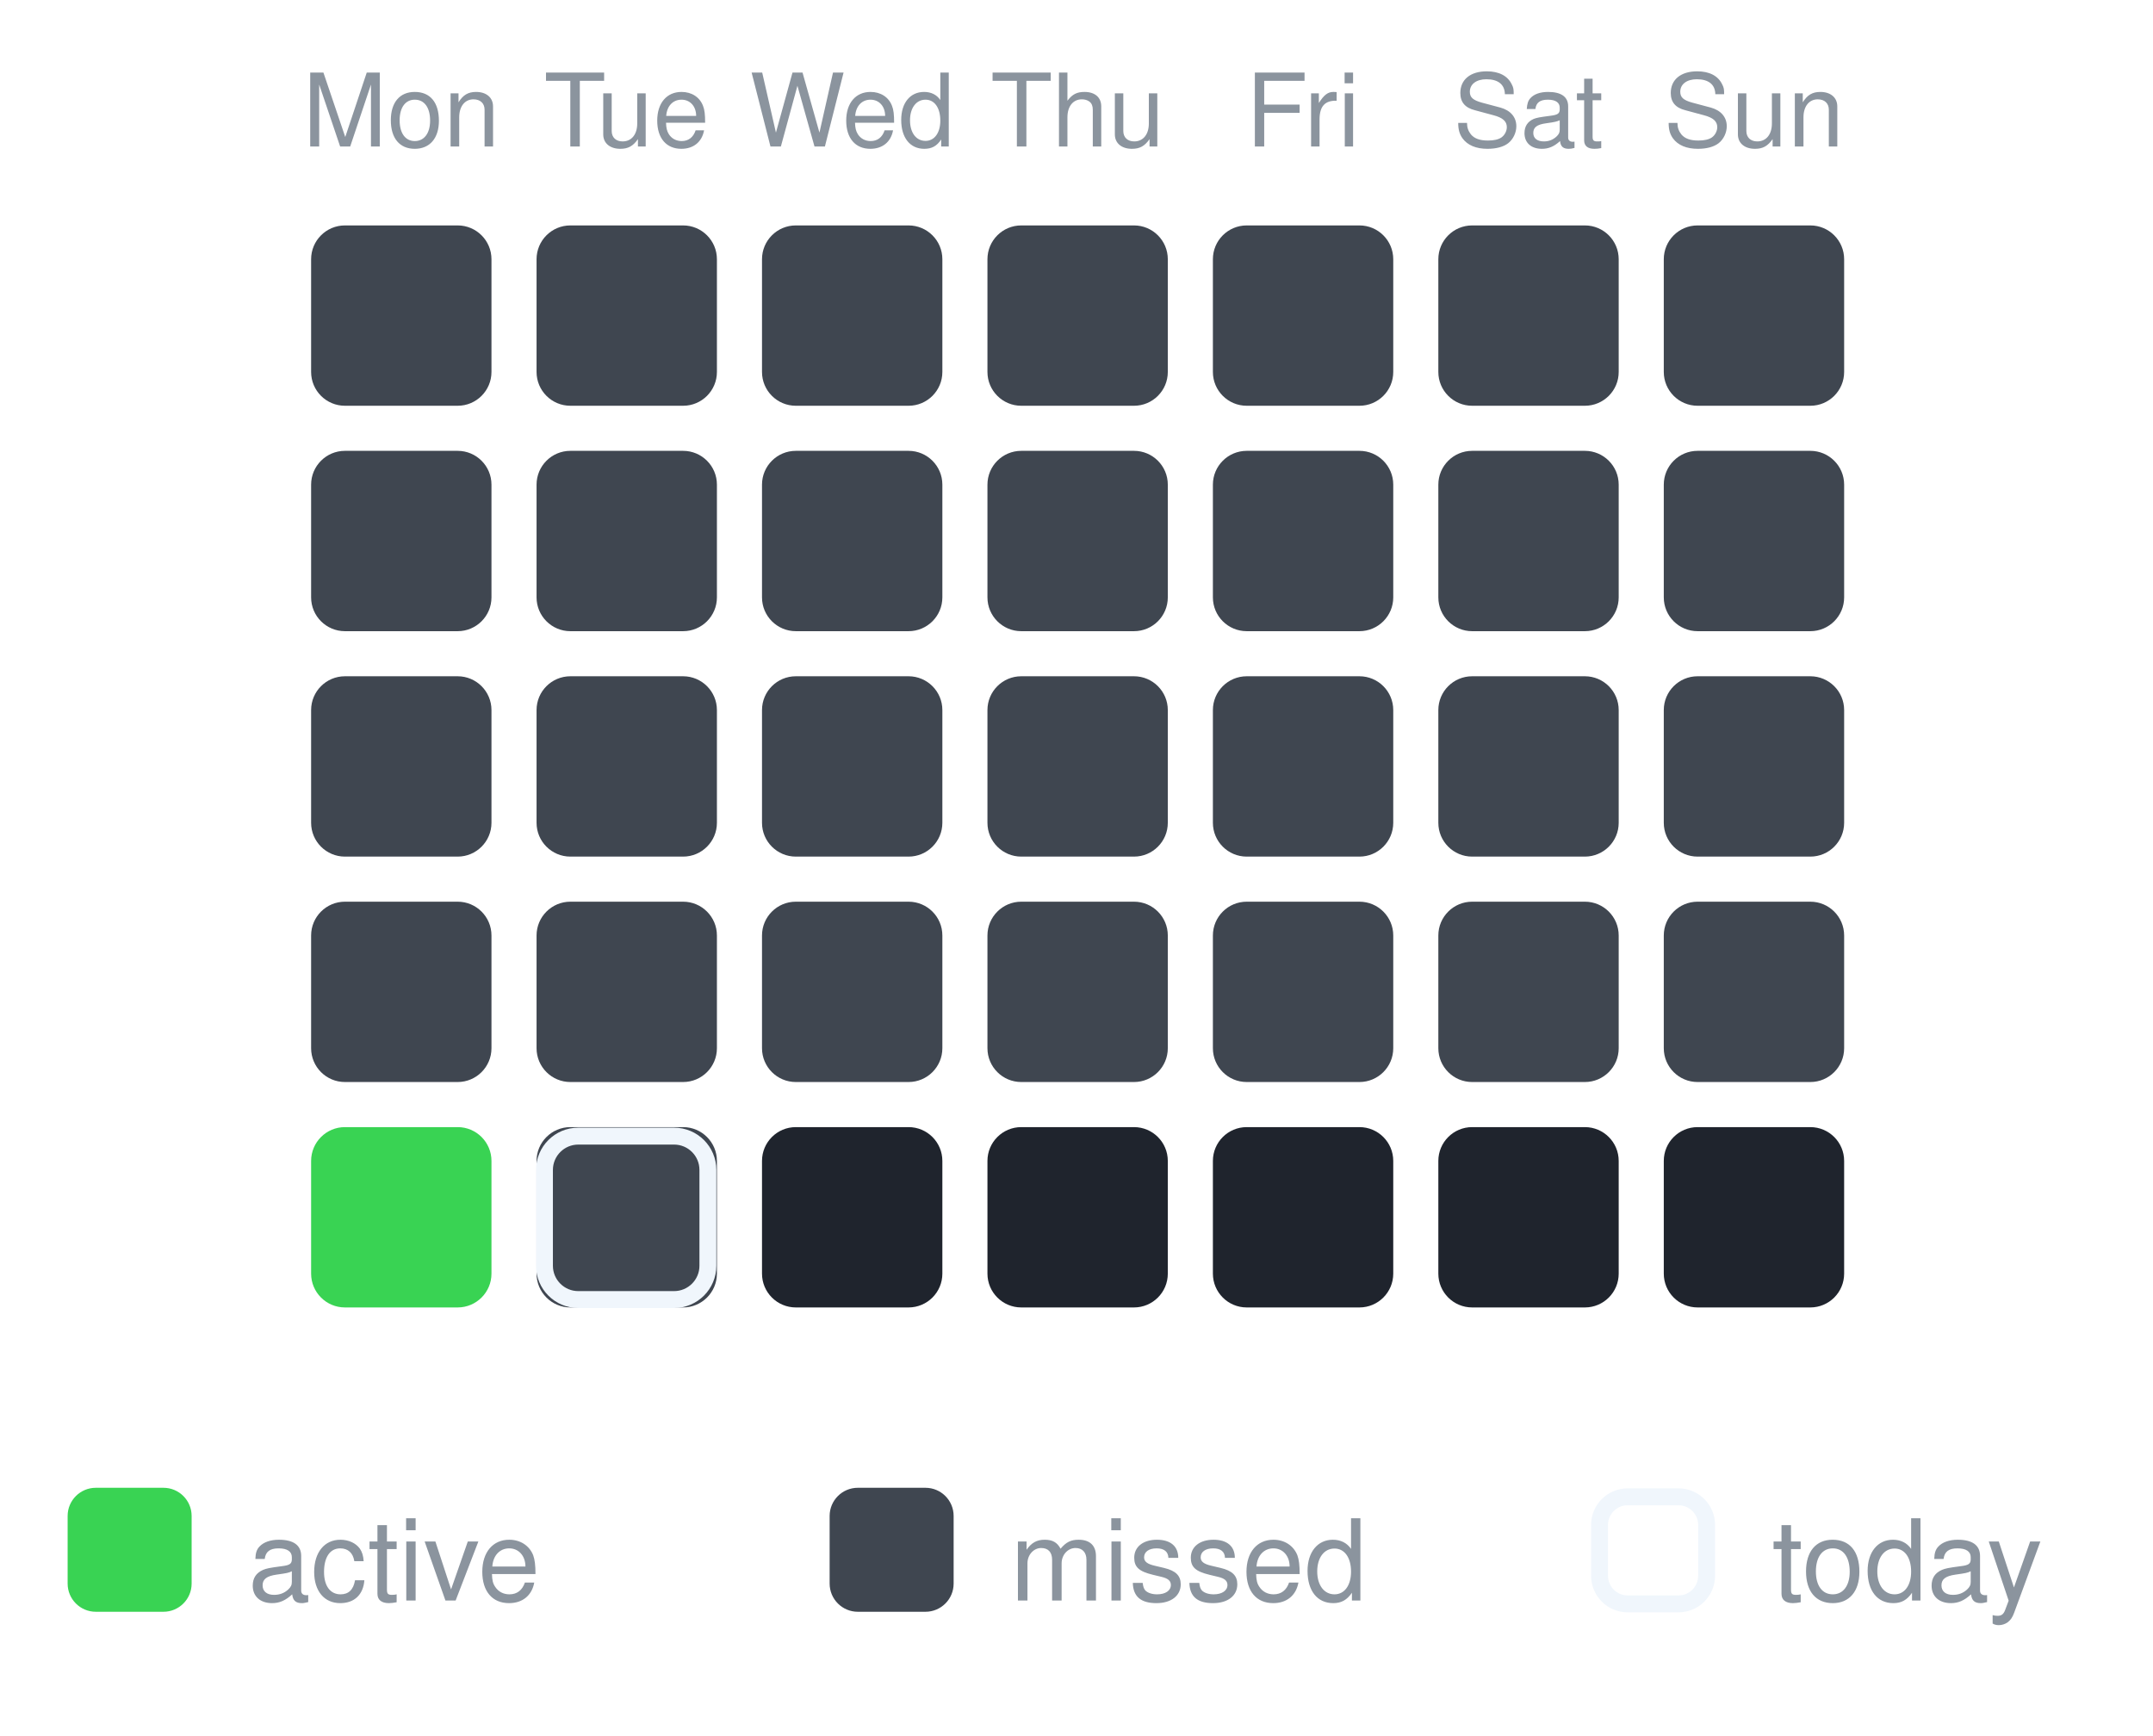
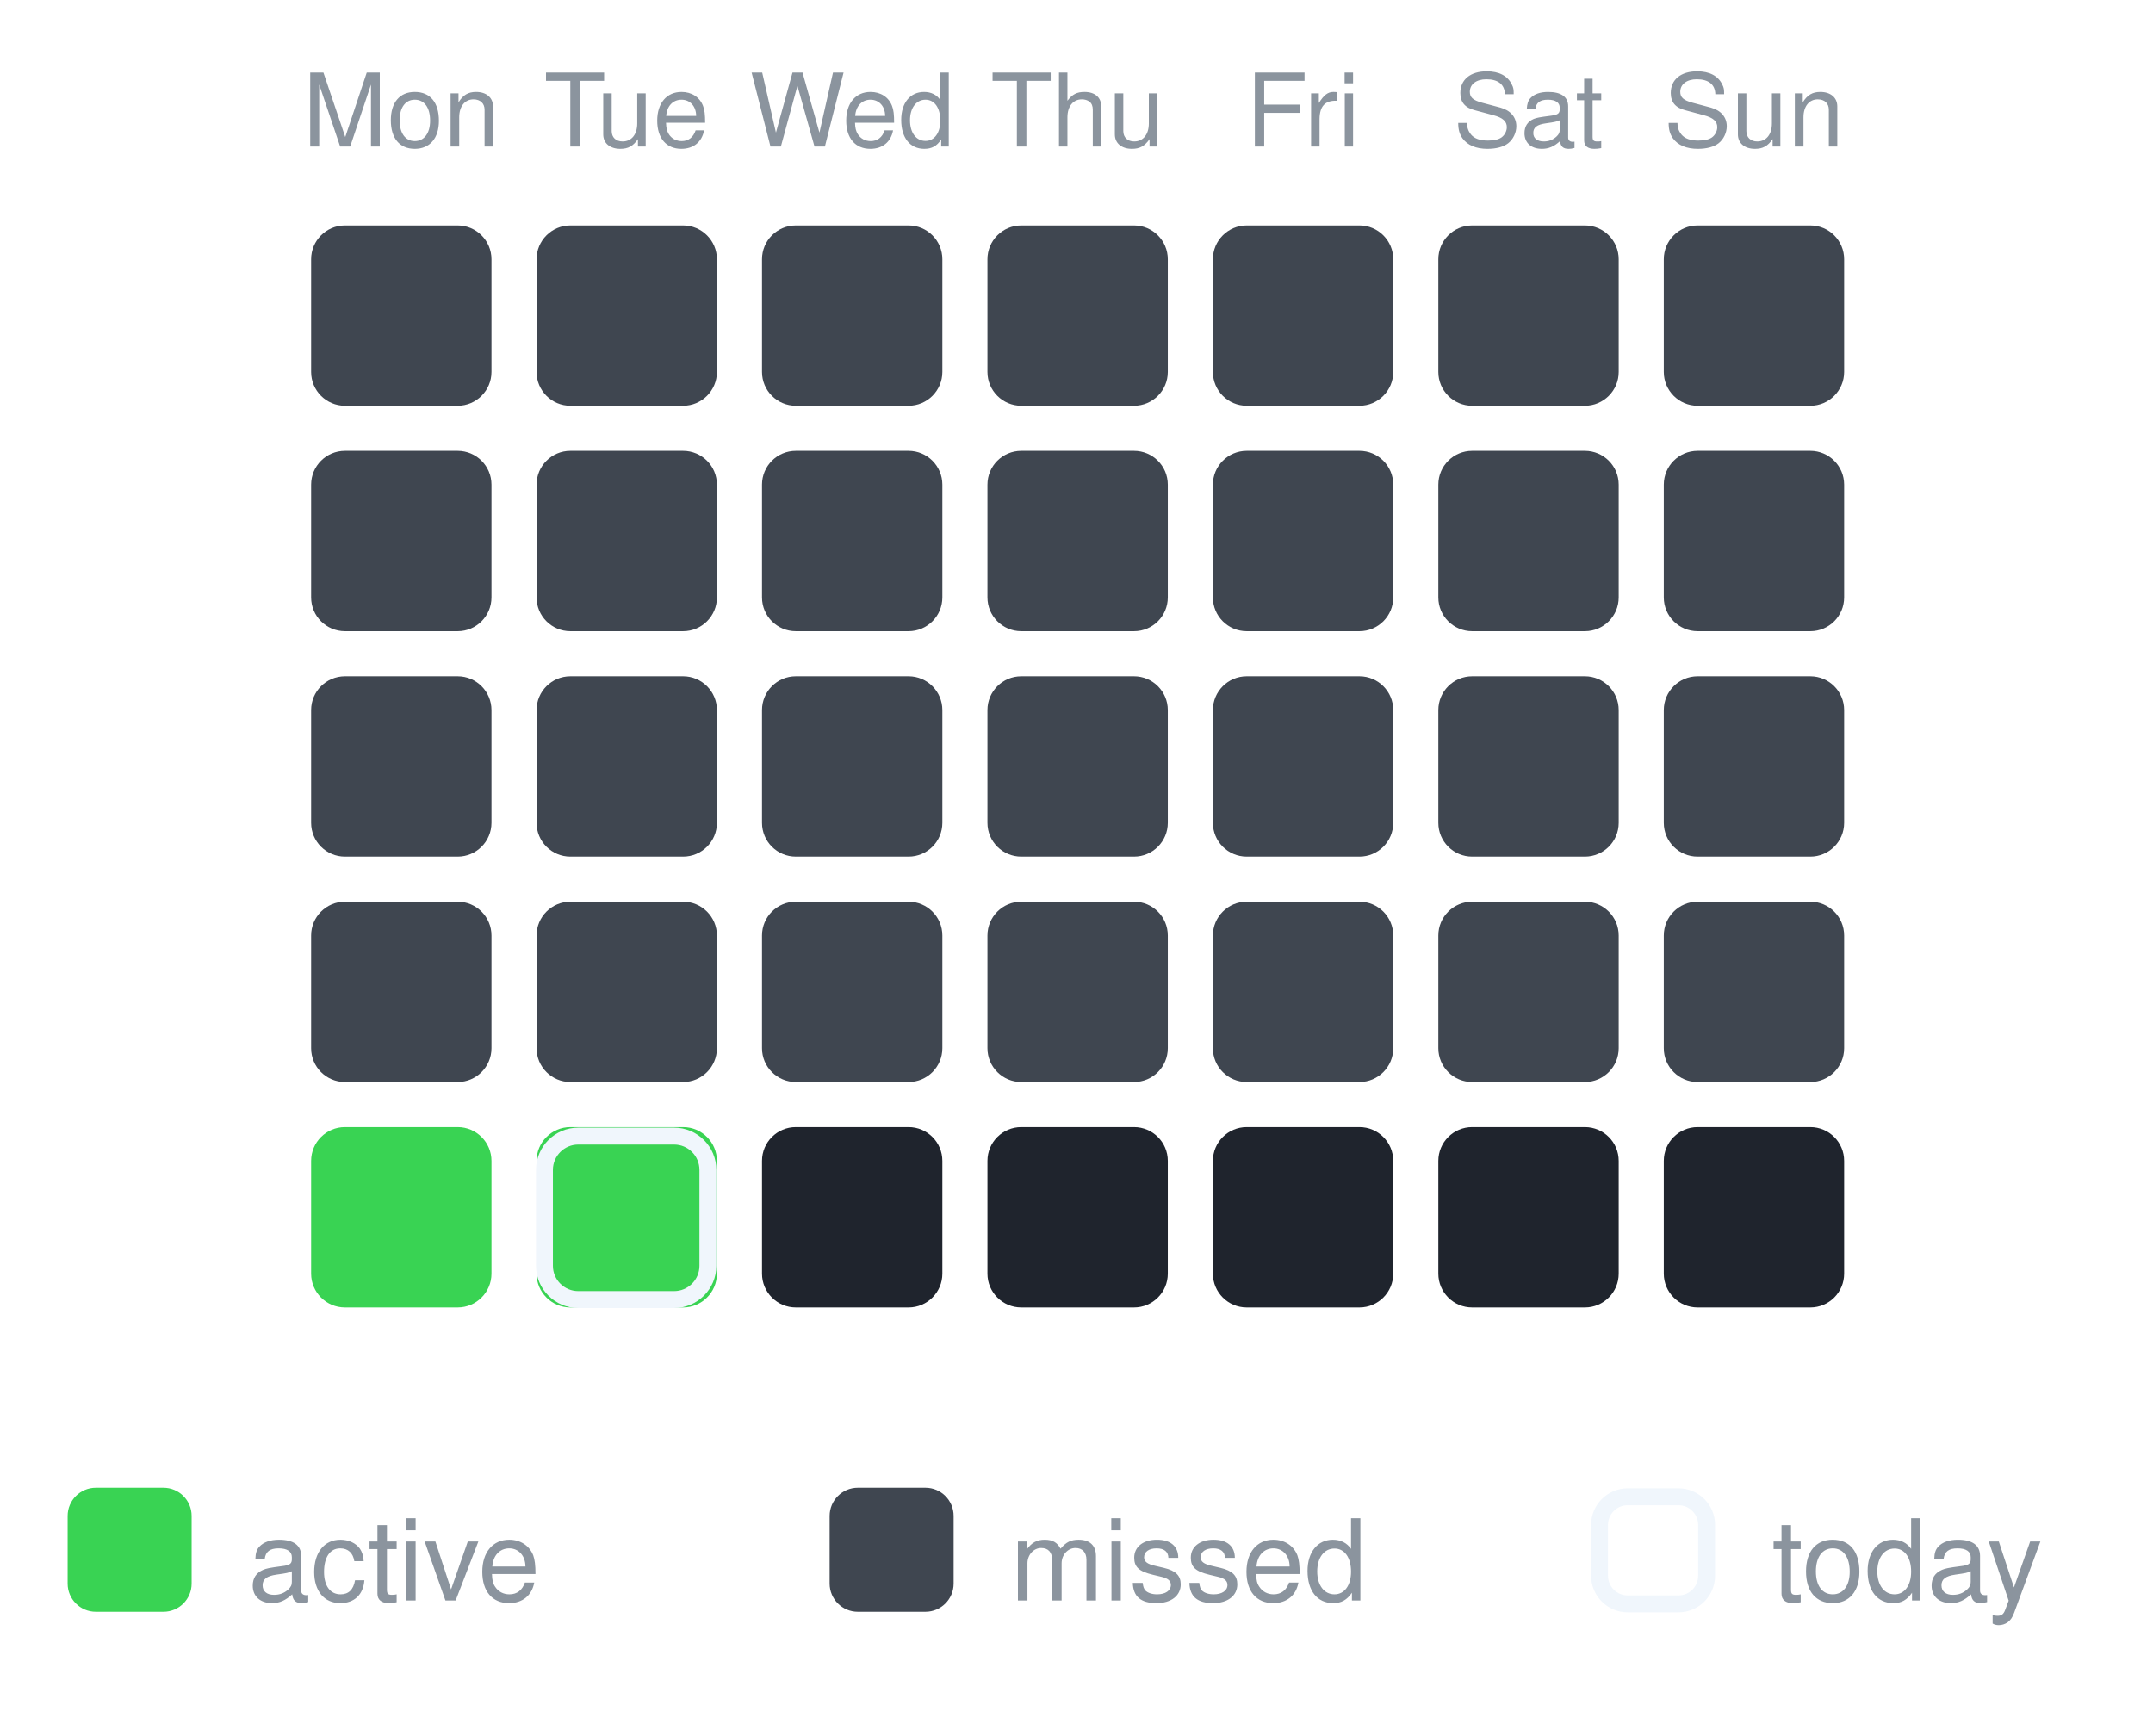
<svg xmlns="http://www.w3.org/2000/svg" width="191" height="154" viewBox="0 0 191 154" role="img" aria-label="30-day activity">
  <text x="35.6" y="13" text-anchor="middle" font-family="-apple-system,Segoe UI,Helvetica,Arial,sans-serif" font-size="9" fill="#8b949e">Mon</text>
  <text x="55.6" y="13" text-anchor="middle" font-family="-apple-system,Segoe UI,Helvetica,Arial,sans-serif" font-size="9" fill="#8b949e">Tue</text>
  <text x="75.6" y="13" text-anchor="middle" font-family="-apple-system,Segoe UI,Helvetica,Arial,sans-serif" font-size="9" fill="#8b949e">Wed</text>
  <text x="95.6" y="13" text-anchor="middle" font-family="-apple-system,Segoe UI,Helvetica,Arial,sans-serif" font-size="9" fill="#8b949e">Thu</text>
  <text x="115.6" y="13" text-anchor="middle" font-family="-apple-system,Segoe UI,Helvetica,Arial,sans-serif" font-size="9" fill="#8b949e">Fri</text>
  <text x="135.6" y="13" text-anchor="middle" font-family="-apple-system,Segoe UI,Helvetica,Arial,sans-serif" font-size="9" fill="#8b949e">Sat</text>
  <text x="155.6" y="13" text-anchor="middle" font-family="-apple-system,Segoe UI,Helvetica,Arial,sans-serif" font-size="9" fill="#8b949e">Sun</text>
  <rect x="27.6" y="20" width="16" height="16" rx="3" fill="#3f4650" opacity="1" />
  <rect x="47.6" y="20" width="16" height="16" rx="3" fill="#3f4650" opacity="1" />
  <rect x="67.6" y="20" width="16" height="16" rx="3" fill="#3f4650" opacity="1" />
  <rect x="87.6" y="20" width="16" height="16" rx="3" fill="#3f4650" opacity="1" />
  <rect x="107.6" y="20" width="16" height="16" rx="3" fill="#3f4650" opacity="1" />
  <rect x="127.6" y="20" width="16" height="16" rx="3" fill="#3f4650" opacity="1" />
  <rect x="147.6" y="20" width="16" height="16" rx="3" fill="#3f4650" opacity="1" />
  <rect x="27.6" y="40" width="16" height="16" rx="3" fill="#3f4650" opacity="1" />
  <rect x="47.6" y="40" width="16" height="16" rx="3" fill="#3f4650" opacity="1" />
  <rect x="67.6" y="40" width="16" height="16" rx="3" fill="#3f4650" opacity="1" />
  <rect x="87.6" y="40" width="16" height="16" rx="3" fill="#3f4650" opacity="1" />
  <rect x="107.6" y="40" width="16" height="16" rx="3" fill="#3f4650" opacity="1" />
  <rect x="127.6" y="40" width="16" height="16" rx="3" fill="#3f4650" opacity="1" />
  <rect x="147.6" y="40" width="16" height="16" rx="3" fill="#3f4650" opacity="1" />
  <rect x="27.6" y="60" width="16" height="16" rx="3" fill="#3f4650" opacity="1" />
  <rect x="47.6" y="60" width="16" height="16" rx="3" fill="#3f4650" opacity="1" />
  <rect x="67.6" y="60" width="16" height="16" rx="3" fill="#3f4650" opacity="1" />
  <rect x="87.6" y="60" width="16" height="16" rx="3" fill="#3f4650" opacity="1" />
  <rect x="107.6" y="60" width="16" height="16" rx="3" fill="#3f4650" opacity="1" />
  <rect x="127.6" y="60" width="16" height="16" rx="3" fill="#3f4650" opacity="1" />
  <rect x="147.6" y="60" width="16" height="16" rx="3" fill="#3f4650" opacity="1" />
  <rect x="27.6" y="80" width="16" height="16" rx="3" fill="#3f4650" opacity="1" />
  <rect x="47.6" y="80" width="16" height="16" rx="3" fill="#3f4650" opacity="1" />
  <rect x="67.6" y="80" width="16" height="16" rx="3" fill="#3f4650" opacity="1" />
  <rect x="87.6" y="80" width="16" height="16" rx="3" fill="#3f4650" opacity="1" />
  <rect x="107.6" y="80" width="16" height="16" rx="3" fill="#3f4650" opacity="1" />
  <rect x="127.6" y="80" width="16" height="16" rx="3" fill="#3f4650" opacity="1" />
  <rect x="147.6" y="80" width="16" height="16" rx="3" fill="#3f4650" opacity="1" />
  <rect x="27.6" y="100" width="16" height="16" rx="3" fill="#39d353" opacity="1" />
-   <rect x="47.6" y="100" width="16" height="16" rx="3" fill="#3f4650" opacity="1" />
+   <rect x="47.6" y="100" width="16" height="16" rx="3" fill="#39d353" opacity="1" />
  <rect x="48.3" y="100.8" width="14.5" height="14.5" rx="3" fill="none" stroke="#f0f6fc" stroke-width="1.5" />
  <rect x="67.6" y="100" width="16" height="16" rx="3" fill="#1f242d" opacity="1" />
  <rect x="87.6" y="100" width="16" height="16" rx="3" fill="#1f242d" opacity="1" />
  <rect x="107.6" y="100" width="16" height="16" rx="3" fill="#1f242d" opacity="1" />
  <rect x="127.6" y="100" width="16" height="16" rx="3" fill="#1f242d" opacity="1" />
  <rect x="147.6" y="100" width="16" height="16" rx="3" fill="#1f242d" opacity="1" />
  <rect x="6.0" y="132.0" width="11" height="11" rx="2.5" fill="#39d353" opacity="1" />
  <text x="22.0" y="142.0" font-family="-apple-system,Segoe UI,Helvetica,Arial,sans-serif" font-size="10" fill="#8b949e">active</text>
  <rect x="73.6" y="132.0" width="11" height="11" rx="2.5" fill="#3f4650" opacity="1" />
  <text x="89.6" y="142.0" font-family="-apple-system,Segoe UI,Helvetica,Arial,sans-serif" font-size="10" fill="#8b949e">missed</text>
  <rect x="141.9" y="132.8" width="9.5" height="9.5" rx="2.5" fill="none" stroke="#f0f6fc" stroke-width="1.5" />
  <text x="157.2" y="142.0" font-family="-apple-system,Segoe UI,Helvetica,Arial,sans-serif" font-size="10" fill="#8b949e">today</text>
</svg>
